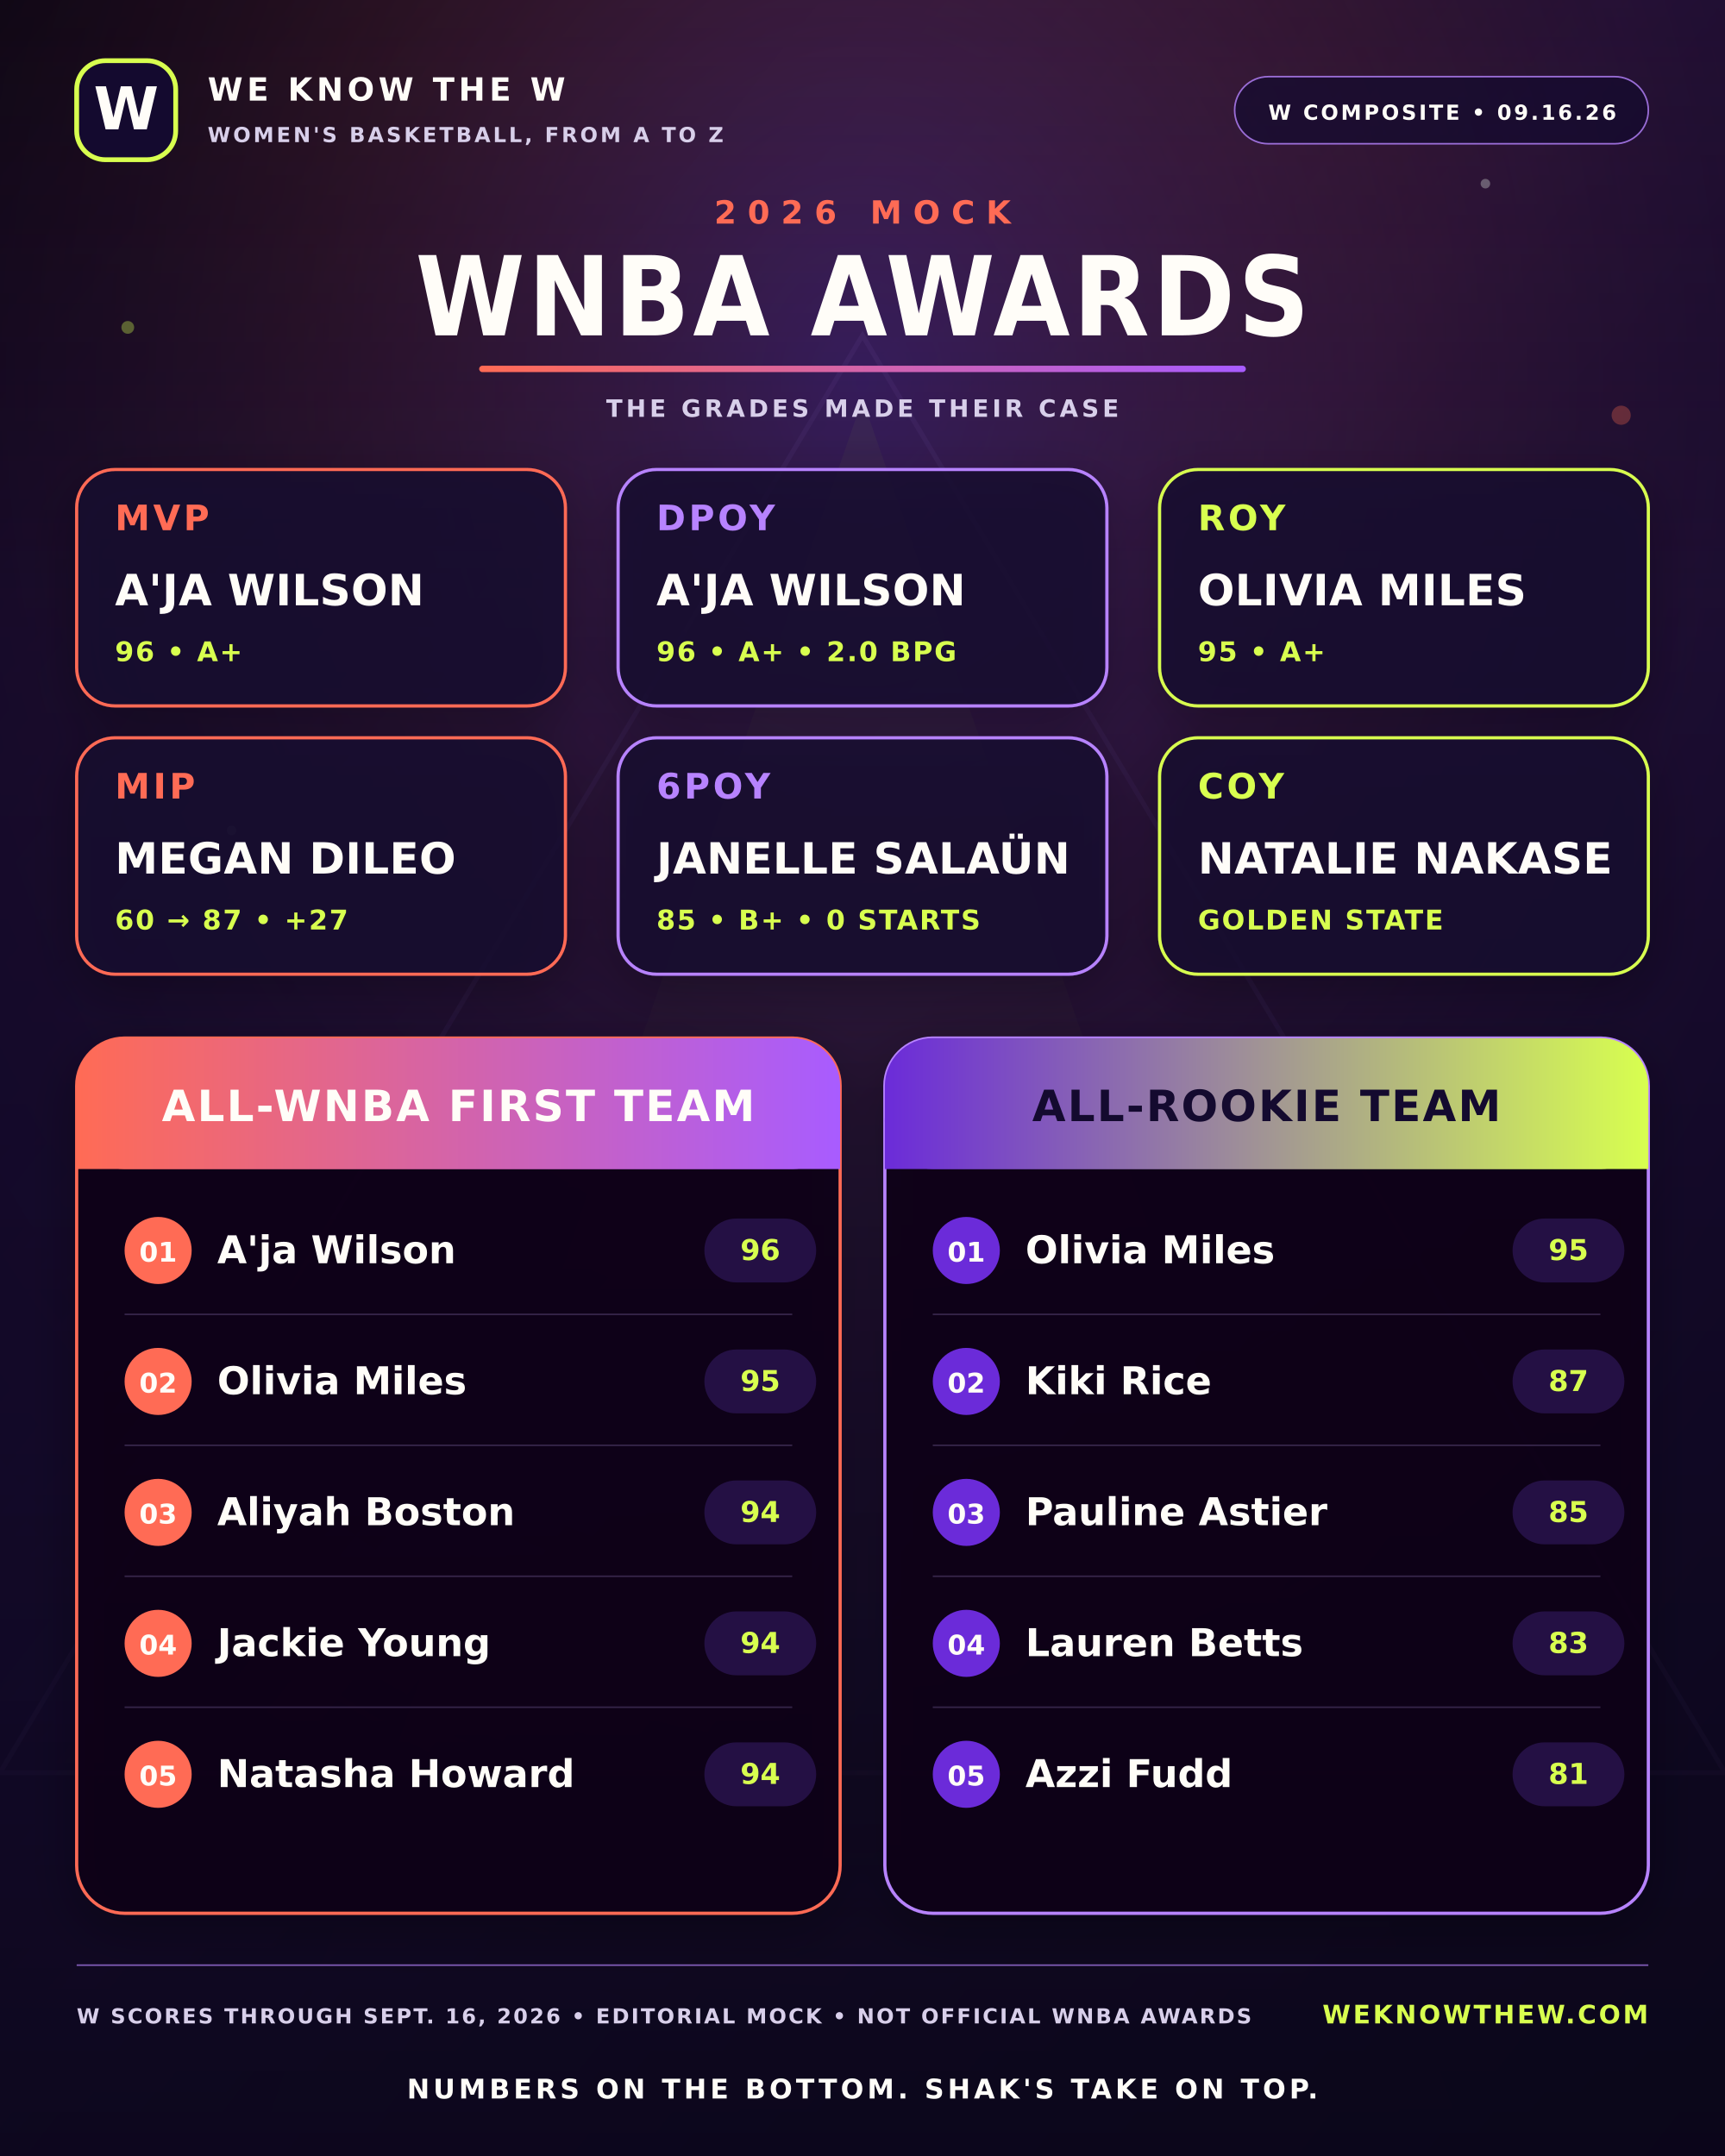
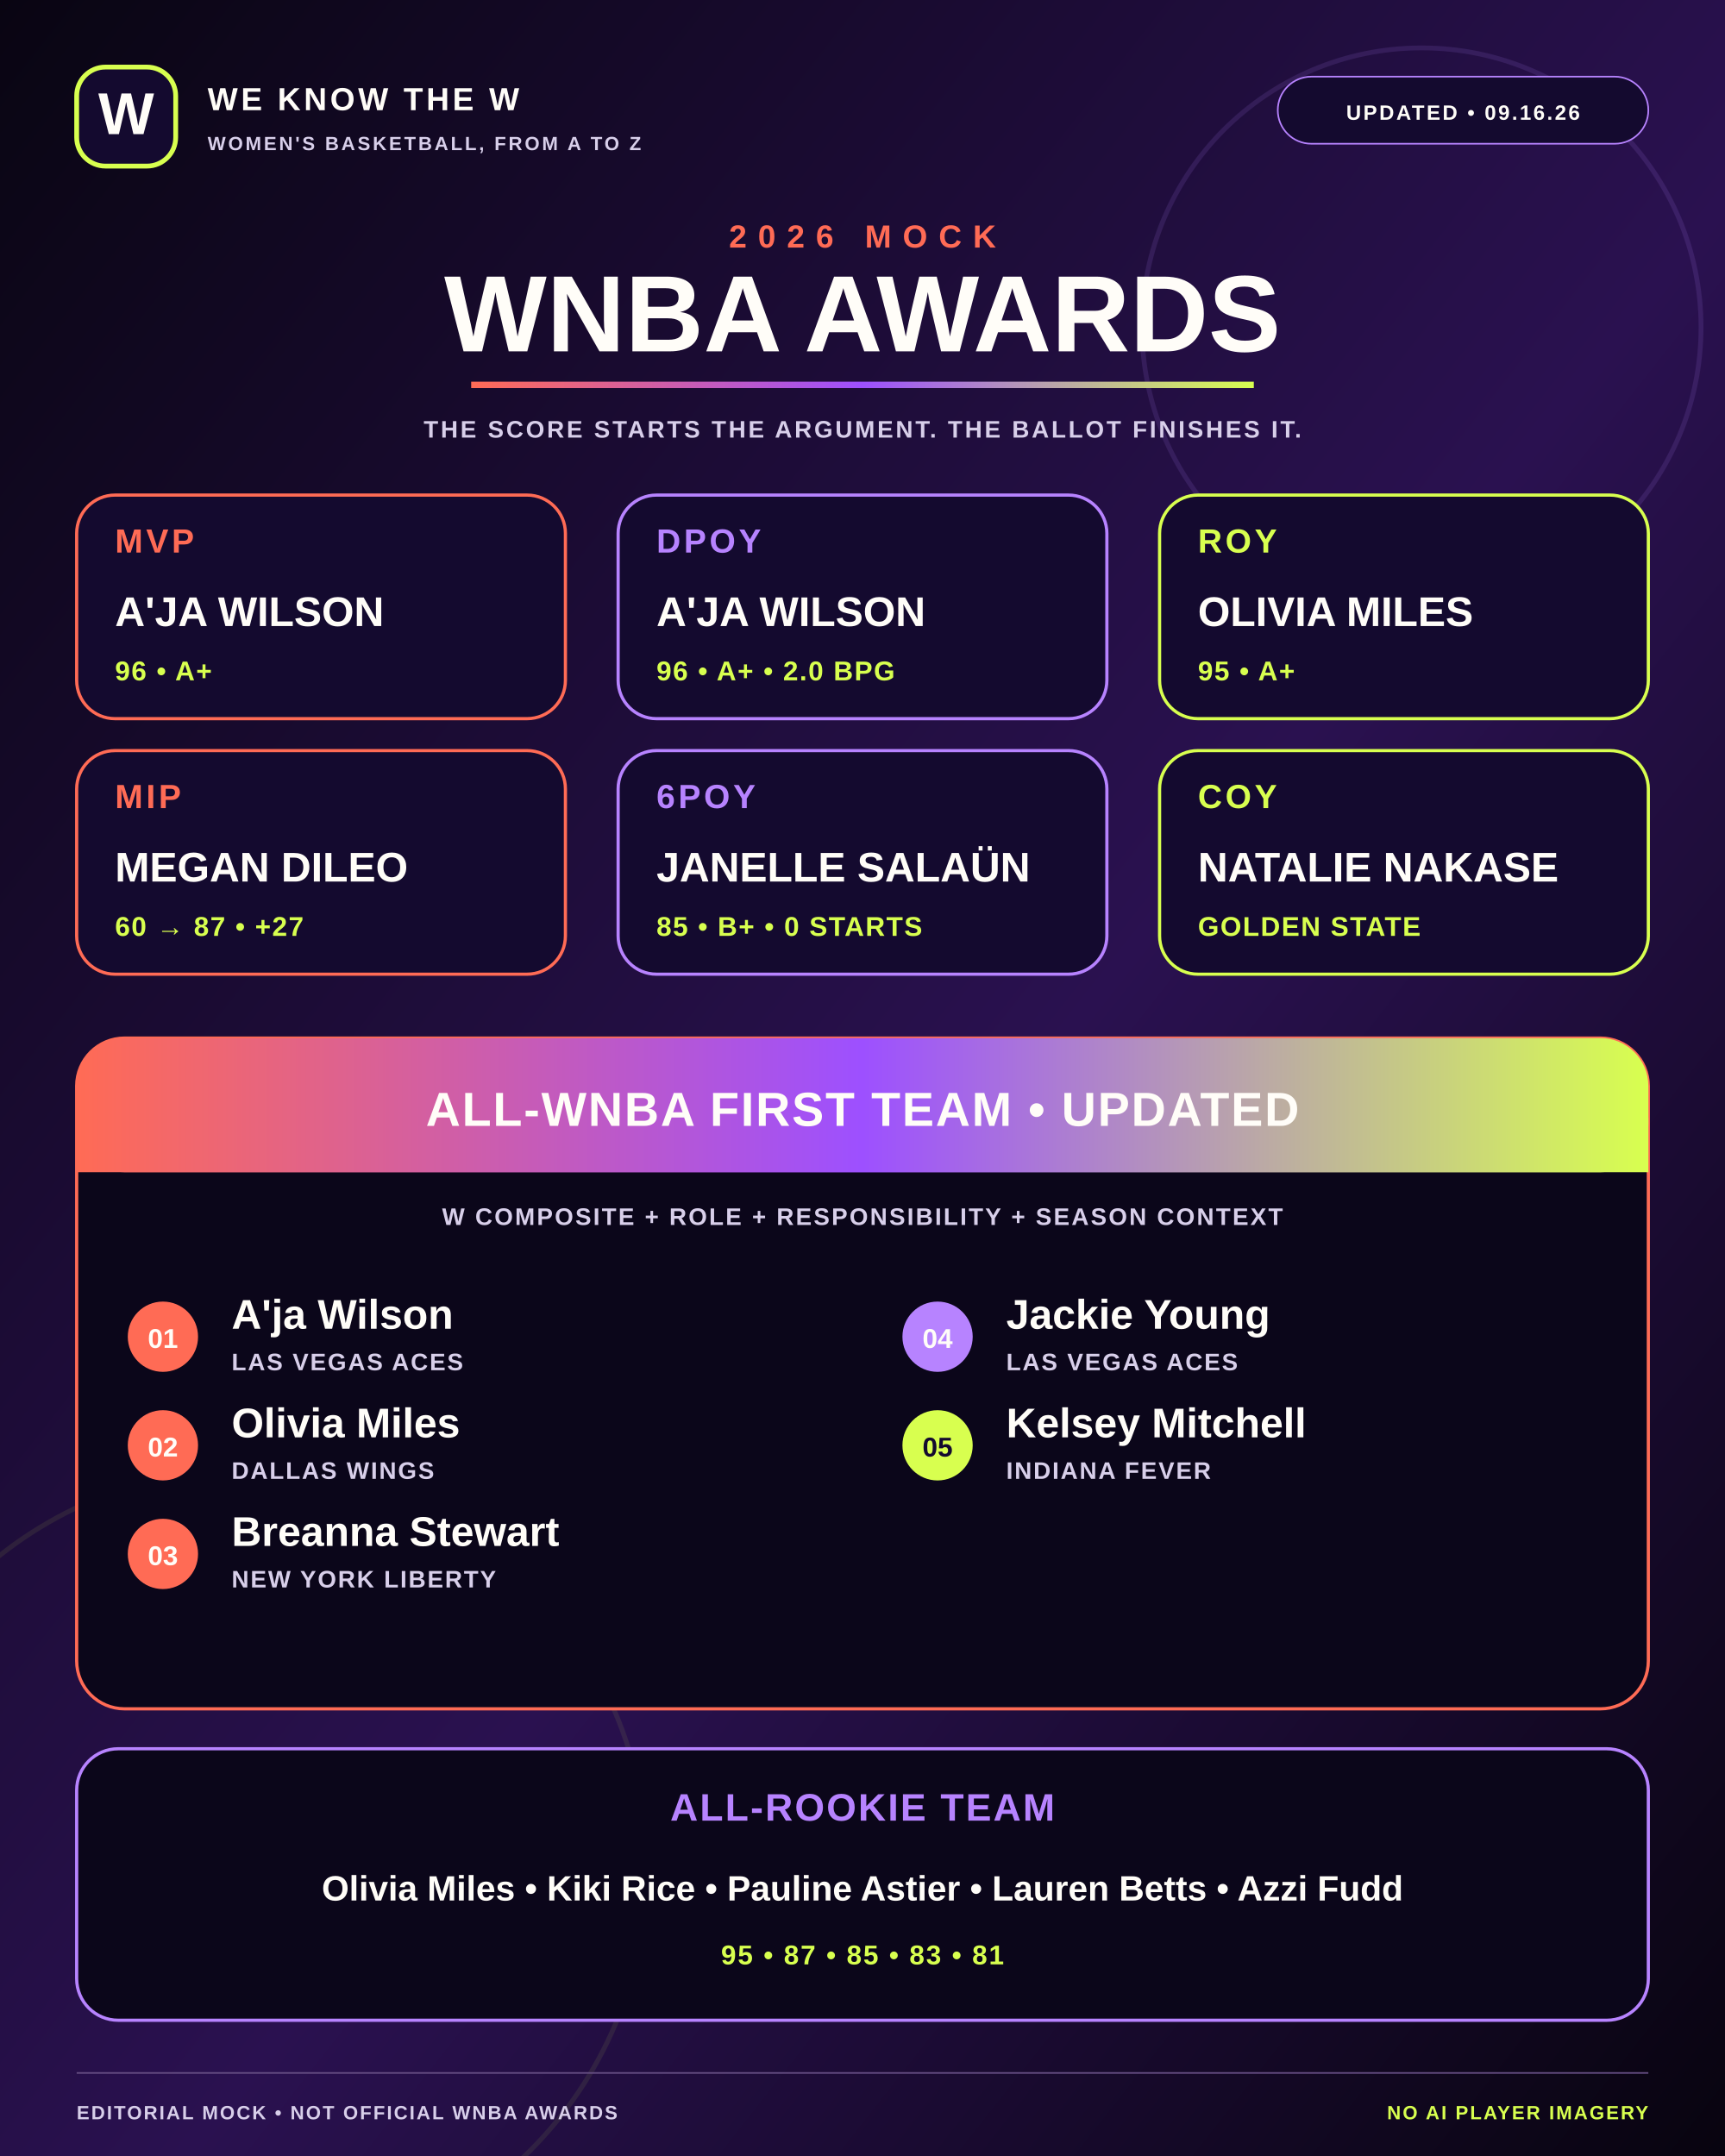
<svg xmlns="http://www.w3.org/2000/svg" width="1080" height="1350" viewBox="0 0 1080 1350">
  <defs>
-     <linearGradient id="arenaBase" x1="0" y1="0" x2="1" y2="1">
-       <stop offset="0" stop-color="#07030f" />
-       <stop offset="0.48" stop-color="#241044" />
-       <stop offset="1" stop-color="#090512" />
+     <linearGradient id="b" x1="0" y1="0" x2="1" y2="1">
+       <stop stop-color="#090512" />
+       <stop offset=".55" stop-color="#2a1150" />
+       <stop offset="1" stop-color="#08040f" />
    </linearGradient>
-     <radialGradient id="arenaGlow" cx="50%" cy="18%" r="78%">
-       <stop offset="0" stop-color="#a85cff" stop-opacity=".46" />
-       <stop offset=".42" stop-color="#ff6b55" stop-opacity=".18" />
-       <stop offset="1" stop-color="#07030f" stop-opacity="0" />
-     </radialGradient>
-     <linearGradient id="courtGlow" x1="0" y1="0" x2="0" y2="1">
-       <stop offset="0" stop-color="#d8ff4f" stop-opacity=".24" />
-       <stop offset="1" stop-color="#d8ff4f" stop-opacity="0" />
-     </linearGradient>
-     <linearGradient id="veil" x1="0" y1="0" x2="0" y2="1">
-       <stop offset="0" stop-color="#0b061a" stop-opacity="0.36" />
-       <stop offset="0.30" stop-color="#140a2f" stop-opacity="0.62" />
-       <stop offset="1" stop-color="#0b061a" stop-opacity="0.91" />
-     </linearGradient>
-     <linearGradient id="coralPurple" x1="0" y1="0" x2="1" y2="0">
-       <stop offset="0" stop-color="#ff6b55" />
-       <stop offset="1" stop-color="#a85cff" />
-     </linearGradient>
-     <linearGradient id="purpleLime" x1="0" y1="0" x2="1" y2="0">
-       <stop offset="0" stop-color="#6b2bd9" />
+     <linearGradient id="g" x1="0" y1="0" x2="1" y2="0">
+       <stop stop-color="#ff6b55" />
+       <stop offset=".5" stop-color="#9d50ff" />
      <stop offset="1" stop-color="#d8ff4f" />
    </linearGradient>
-     <filter id="shadow" x="-20%" y="-20%" width="140%" height="140%">
-       <feDropShadow dx="0" dy="10" stdDeviation="16" flood-color="#000" flood-opacity="0.32" />
-     </filter>
-     <filter id="glow" x="-60%" y="-60%" width="220%" height="220%">
-       <feGaussianBlur stdDeviation="9" result="blur" />
-       <feMerge>
-         <feMergeNode in="blur" />
-         <feMergeNode in="SourceGraphic" />
-       </feMerge>
-     </filter>
-     <style>
-       .sans { font-family: 'DejaVu Sans', Arial, sans-serif; }
-       .cond { font-family: 'DejaVu Sans', Arial, sans-serif; font-stretch: condensed; }
-       .cream { fill: #fffdf8; }
-       .muted { fill: #d8cfea; }
-       .coral { fill: #ff6b55; }
-       .lime { fill: #d8ff4f; }
-       .purple { fill: #b783ff; }
-       .label { font-size: 22px; font-weight: 900; letter-spacing: 2px; }
-       .winner { font-size: 27px; font-weight: 900; letter-spacing: .2px; }
-       .score { font-size: 17px; font-weight: 800; letter-spacing: 1px; }
-       .list-name { font-size: 24px; font-weight: 800; }
-       .list-score { font-size: 18px; font-weight: 900; }
-     </style>
+     <style>.t{font-family:Arial,Helvetica,sans-serif}.w{fill:#fffdf8}.m{fill:#d8cfea}.l{fill:#d8ff4f}.p{fill:#b783ff}.c{fill:#ff6b55}.h{font-weight:900}</style>
  </defs>
-   <rect x="0" y="0" width="1080" height="1350" fill="url(#arenaBase)" />
-   <rect x="0" y="0" width="1080" height="1350" fill="url(#arenaGlow)" />
-   <path d="M0 1110 L540 210 L1080 1110 Z" fill="none" stroke="#b783ff" stroke-opacity=".16" stroke-width="3" />
-   <path d="M160 1350 L540 250 L920 1350" fill="url(#courtGlow)" opacity=".36" />
-   <circle cx="80" cy="205" r="4" fill="#d8ff4f" opacity=".7" />
-   <circle cx="1015" cy="260" r="6" fill="#ff6b55" opacity=".7" />
-   <circle cx="930" cy="115" r="3" fill="#fffdf8" opacity=".58" />
-   <circle cx="145" cy="520" r="3" fill="#fffdf8" opacity=".42" />
-   <rect x="0" y="0" width="1080" height="1350" fill="url(#veil)" />
-   <g transform="translate(48 38)">
-     <rect width="62" height="62" rx="18" fill="#140a2f" stroke="#d8ff4f" stroke-width="3" />
-     <text x="31" y="43" text-anchor="middle" class="sans cream" font-size="37" font-weight="1000">W</text>
-     <text x="82" y="25" class="sans cream" font-size="20" font-weight="900" letter-spacing="2.5">WE KNOW THE W</text>
-     <text x="82" y="51" class="sans muted" font-size="13" font-weight="700" letter-spacing="1.6">WOMEN'S BASKETBALL, FROM A TO Z</text>
+   <rect width="1080" height="1350" fill="url(#b)" />
+   <circle cx="890" cy="205" r="175" fill="none" stroke="#b783ff" stroke-opacity=".13" stroke-width="3" />
+   <circle cx="155" cy="1170" r="250" fill="none" stroke="#d8ff4f" stroke-opacity=".08" stroke-width="3" />
+   <g class="t">
+     <rect x="48" y="42" width="62" height="62" rx="18" fill="#140a2f" stroke="#d8ff4f" stroke-width="3" />
+     <text x="79" y="84" text-anchor="middle" class="w h" font-size="37">W</text>
+     <text x="130" y="69" class="w h" font-size="20" letter-spacing="2">WE KNOW THE W</text>
+     <text x="130" y="94" class="m" font-size="12" font-weight="700" letter-spacing="1.5">WOMEN'S BASKETBALL, FROM A TO Z</text>
+     <rect x="800" y="48" width="232" height="42" rx="21" fill="#140a2f" stroke="#b783ff" />
+     <text x="916" y="75" text-anchor="middle" class="w h" font-size="13" letter-spacing="1.3">UPDATED • 09.16.26</text>
+     <text x="540" y="155" text-anchor="middle" class="c h" font-size="20" letter-spacing="7">2026 MOCK</text>
+     <text x="540" y="220" text-anchor="middle" class="w h" font-size="68">WNBA AWARDS</text>
+     <rect x="295" y="239" width="490" height="4" fill="url(#g)" />
+     <text x="540" y="274" text-anchor="middle" class="m h" font-size="15" letter-spacing="1.5">THE SCORE STARTS THE ARGUMENT. THE BALLOT FINISHES IT.</text>
+     <rect x="48" y="310" width="306" height="140" rx="24" fill="#140a2f" stroke="#ff6b55" stroke-width="2" />
+     <text x="72" y="346" fill="#ff6b55" class="h" font-size="21" letter-spacing="2">MVP</text>
+     <text x="72" y="392" class="w h" font-size="26">A'JA WILSON</text>
+     <text x="72" y="426" class="l h" font-size="17" letter-spacing=".8">96 • A+</text>
+     <rect x="387" y="310" width="306" height="140" rx="24" fill="#140a2f" stroke="#b783ff" stroke-width="2" />
+     <text x="411" y="346" fill="#b783ff" class="h" font-size="21" letter-spacing="2">DPOY</text>
+     <text x="411" y="392" class="w h" font-size="26">A'JA WILSON</text>
+     <text x="411" y="426" class="l h" font-size="17" letter-spacing=".8">96 • A+ • 2.0 BPG</text>
+     <rect x="726" y="310" width="306" height="140" rx="24" fill="#140a2f" stroke="#d8ff4f" stroke-width="2" />
+     <text x="750" y="346" fill="#d8ff4f" class="h" font-size="21" letter-spacing="2">ROY</text>
+     <text x="750" y="392" class="w h" font-size="26">OLIVIA MILES</text>
+     <text x="750" y="426" class="l h" font-size="17" letter-spacing=".8">95 • A+</text>
+     <rect x="48" y="470" width="306" height="140" rx="24" fill="#140a2f" stroke="#ff6b55" stroke-width="2" />
+     <text x="72" y="506" fill="#ff6b55" class="h" font-size="21" letter-spacing="2">MIP</text>
+     <text x="72" y="552" class="w h" font-size="26">MEGAN DILEO</text>
+     <text x="72" y="586" class="l h" font-size="17" letter-spacing=".8">60 → 87 • +27</text>
+     <rect x="387" y="470" width="306" height="140" rx="24" fill="#140a2f" stroke="#b783ff" stroke-width="2" />
+     <text x="411" y="506" fill="#b783ff" class="h" font-size="21" letter-spacing="2">6POY</text>
+     <text x="411" y="552" class="w h" font-size="26">JANELLE SALAÜN</text>
+     <text x="411" y="586" class="l h" font-size="17" letter-spacing=".8">85 • B+ • 0 STARTS</text>
+     <rect x="726" y="470" width="306" height="140" rx="24" fill="#140a2f" stroke="#d8ff4f" stroke-width="2" />
+     <text x="750" y="506" fill="#d8ff4f" class="h" font-size="21" letter-spacing="2">COY</text>
+     <text x="750" y="552" class="w h" font-size="26">NATALIE NAKASE</text>
+     <text x="750" y="586" class="l h" font-size="17" letter-spacing=".8">GOLDEN STATE</text>
+     <rect x="48" y="650" width="984" height="420" rx="30" fill="#0b061a" stroke="#ff6b55" stroke-width="2" />
+     <rect x="48" y="650" width="984" height="84" rx="30" fill="url(#g)" />
+     <rect x="48" y="700" width="984" height="34" fill="url(#g)" />
+     <text x="540" y="705" text-anchor="middle" class="w h" font-size="30" letter-spacing="1">ALL-WNBA FIRST TEAM • UPDATED</text>
+     <text x="540" y="767" text-anchor="middle" class="m h" font-size="15" letter-spacing="1.2">W COMPOSITE + ROLE + RESPONSIBILITY + SEASON CONTEXT</text>
+     <circle cx="102" cy="837" r="22" fill="#ff6b55" />
+     <text x="102" y="844" text-anchor="middle" fill="#fffdf8" class="h" font-size="17">01</text>
+     <text x="145" y="832" class="w h" font-size="26">A'ja Wilson</text>
+     <text x="145" y="858" class="m h" font-size="15" letter-spacing="1">LAS VEGAS ACES</text>
+     <circle cx="102" cy="905" r="22" fill="#ff6b55" />
+     <text x="102" y="912" text-anchor="middle" fill="#fffdf8" class="h" font-size="17">02</text>
+     <text x="145" y="900" class="w h" font-size="26">Olivia Miles</text>
+     <text x="145" y="926" class="m h" font-size="15" letter-spacing="1">DALLAS WINGS</text>
+     <circle cx="102" cy="973" r="22" fill="#ff6b55" />
+     <text x="102" y="980" text-anchor="middle" fill="#fffdf8" class="h" font-size="17">03</text>
+     <text x="145" y="968" class="w h" font-size="26">Breanna Stewart</text>
+     <text x="145" y="994" class="m h" font-size="15" letter-spacing="1">NEW YORK LIBERTY</text>
+     <circle cx="587" cy="837" r="22" fill="#b783ff" />
+     <text x="587" y="844" text-anchor="middle" fill="#fffdf8" class="h" font-size="17">04</text>
+     <text x="630" y="832" class="w h" font-size="26">Jackie Young</text>
+     <text x="630" y="858" class="m h" font-size="15" letter-spacing="1">LAS VEGAS ACES</text>
+     <circle cx="587" cy="905" r="22" fill="#d8ff4f" />
+     <text x="587" y="912" text-anchor="middle" fill="#140a2f" class="h" font-size="17">05</text>
+     <text x="630" y="900" class="w h" font-size="26">Kelsey Mitchell</text>
+     <text x="630" y="926" class="m h" font-size="15" letter-spacing="1">INDIANA FEVER</text>
+     <rect x="48" y="1095" width="984" height="170" rx="26" fill="#0b061a" stroke="#b783ff" stroke-width="2" />
+     <text x="540" y="1140" text-anchor="middle" class="p h" font-size="24" letter-spacing="1.2">ALL-ROOKIE TEAM</text>
+     <text x="540" y="1190" text-anchor="middle" class="w h" font-size="22">Olivia Miles • Kiki Rice • Pauline Astier • Lauren Betts • Azzi Fudd</text>
+     <text x="540" y="1230" text-anchor="middle" class="l h" font-size="17" letter-spacing="1">95 • 87 • 85 • 83 • 81</text>
+     <line x1="48" y1="1298" x2="1032" y2="1298" stroke="#654e83" />
+     <text x="48" y="1327" class="m h" font-size="12" letter-spacing="1.1">EDITORIAL MOCK • NOT OFFICIAL WNBA AWARDS</text>
+     <text x="1032" y="1327" text-anchor="end" class="l h" font-size="12" letter-spacing="1.1">NO AI PLAYER IMAGERY</text>
  </g>
-   <g transform="translate(773 48)">
-     <rect width="259" height="42" rx="21" fill="#140a2f" fill-opacity=".72" stroke="#b783ff" stroke-opacity=".8" />
-     <text x="130" y="27" text-anchor="middle" class="sans cream" font-size="13" font-weight="900" letter-spacing="1.5">W COMPOSITE • 09.16.26</text>
-   </g>
-   <text x="540" y="140" text-anchor="middle" class="sans coral" font-size="20" font-weight="900" letter-spacing="7">2026 MOCK</text>
-   <text x="540" y="210" text-anchor="middle" class="cond cream" font-size="69" font-weight="1000" letter-spacing="2">WNBA AWARDS</text>
-   <rect x="300" y="229" width="480" height="4" rx="2" fill="url(#coralPurple)" />
-   <text x="540" y="261" text-anchor="middle" class="sans muted" font-size="15" font-weight="800" letter-spacing="2.2">THE GRADES MADE THEIR CASE</text>
-   <g filter="url(#shadow)">
-     <rect x="48" y="294" width="306" height="148" rx="24" fill="#140a2f" fill-opacity=".83" stroke="#ff6b55" stroke-width="2" />
-     <rect x="387" y="294" width="306" height="148" rx="24" fill="#140a2f" fill-opacity=".83" stroke="#b783ff" stroke-width="2" />
-     <rect x="726" y="294" width="306" height="148" rx="24" fill="#140a2f" fill-opacity=".83" stroke="#d8ff4f" stroke-width="2" />
-     <rect x="48" y="462" width="306" height="148" rx="24" fill="#140a2f" fill-opacity=".83" stroke="#ff6b55" stroke-width="2" />
-     <rect x="387" y="462" width="306" height="148" rx="24" fill="#140a2f" fill-opacity=".83" stroke="#b783ff" stroke-width="2" />
-     <rect x="726" y="462" width="306" height="148" rx="24" fill="#140a2f" fill-opacity=".83" stroke="#d8ff4f" stroke-width="2" />
-   </g>
-   <g class="sans">
-     <text x="72" y="332" class="label coral">MVP</text>
-     <text x="72" y="379" class="winner cream">A'JA WILSON</text>
-     <text x="72" y="414" class="score lime">96 • A+</text>
-     <text x="411" y="332" class="label purple">DPOY</text>
-     <text x="411" y="379" class="winner cream">A'JA WILSON</text>
-     <text x="411" y="414" class="score lime">96 • A+ • 2.0 BPG</text>
-     <text x="750" y="332" class="label lime">ROY</text>
-     <text x="750" y="379" class="winner cream">OLIVIA MILES</text>
-     <text x="750" y="414" class="score lime">95 • A+</text>
-     <text x="72" y="500" class="label coral">MIP</text>
-     <text x="72" y="547" class="winner cream">MEGAN DILEO</text>
-     <text x="72" y="582" class="score lime">60 → 87 • +27</text>
-     <text x="411" y="500" class="label purple">6POY</text>
-     <text x="411" y="547" class="winner cream">JANELLE SALAÜN</text>
-     <text x="411" y="582" class="score lime">85 • B+ • 0 STARTS</text>
-     <text x="750" y="500" class="label lime">COY</text>
-     <text x="750" y="547" class="winner cream">NATALIE NAKASE</text>
-     <text x="750" y="582" class="score lime">GOLDEN STATE</text>
-   </g>
-   <g filter="url(#shadow)">
-     <rect x="48" y="650" width="478" height="548" rx="30" fill="#0b061a" fill-opacity=".88" stroke="#ff6b55" stroke-width="2" />
-     <rect x="554" y="650" width="478" height="548" rx="30" fill="#0b061a" fill-opacity=".88" stroke="#b783ff" stroke-width="2" />
-   </g>
-   <rect x="48" y="650" width="478" height="82" rx="30" fill="url(#coralPurple)" />
-   <rect x="48" y="700" width="478" height="32" fill="url(#coralPurple)" />
-   <rect x="554" y="650" width="478" height="82" rx="30" fill="url(#purpleLime)" />
-   <rect x="554" y="700" width="478" height="32" fill="url(#purpleLime)" />
-   <text x="287" y="702" text-anchor="middle" class="sans cream" font-size="27" font-weight="1000" letter-spacing="1.2">ALL-WNBA FIRST TEAM</text>
-   <text x="793" y="702" text-anchor="middle" class="sans" fill="#140a2f" font-size="27" font-weight="1000" letter-spacing="1.2">ALL-ROOKIE TEAM</text>
-   <g class="sans">
-     <g transform="translate(78 762)">
-       <circle cx="21" cy="21" r="21" fill="#ff6b55" />
-       <text x="21" y="28" text-anchor="middle" class="cream" font-size="17" font-weight="1000">01</text>
-       <text x="58" y="29" class="list-name cream">A'ja Wilson</text>
-       <rect x="363" y="1" width="70" height="40" rx="20" fill="#241044" />
-       <text x="398" y="27" text-anchor="middle" class="list-score lime">96</text>
-     </g>
-     <line x1="78" y1="823" x2="496" y2="823" stroke="#654e83" stroke-opacity=".45" />
-     <g transform="translate(78 844)">
-       <circle cx="21" cy="21" r="21" fill="#ff6b55" />
-       <text x="21" y="28" text-anchor="middle" class="cream" font-size="17" font-weight="1000">02</text>
-       <text x="58" y="29" class="list-name cream">Olivia Miles</text>
-       <rect x="363" y="1" width="70" height="40" rx="20" fill="#241044" />
-       <text x="398" y="27" text-anchor="middle" class="list-score lime">95</text>
-     </g>
-     <line x1="78" y1="905" x2="496" y2="905" stroke="#654e83" stroke-opacity=".45" />
-     <g transform="translate(78 926)">
-       <circle cx="21" cy="21" r="21" fill="#ff6b55" />
-       <text x="21" y="28" text-anchor="middle" class="cream" font-size="17" font-weight="1000">03</text>
-       <text x="58" y="29" class="list-name cream">Aliyah Boston</text>
-       <rect x="363" y="1" width="70" height="40" rx="20" fill="#241044" />
-       <text x="398" y="27" text-anchor="middle" class="list-score lime">94</text>
-     </g>
-     <line x1="78" y1="987" x2="496" y2="987" stroke="#654e83" stroke-opacity=".45" />
-     <g transform="translate(78 1008)">
-       <circle cx="21" cy="21" r="21" fill="#ff6b55" />
-       <text x="21" y="28" text-anchor="middle" class="cream" font-size="17" font-weight="1000">04</text>
-       <text x="58" y="29" class="list-name cream">Jackie Young</text>
-       <rect x="363" y="1" width="70" height="40" rx="20" fill="#241044" />
-       <text x="398" y="27" text-anchor="middle" class="list-score lime">94</text>
-     </g>
-     <line x1="78" y1="1069" x2="496" y2="1069" stroke="#654e83" stroke-opacity=".45" />
-     <g transform="translate(78 1090)">
-       <circle cx="21" cy="21" r="21" fill="#ff6b55" />
-       <text x="21" y="28" text-anchor="middle" class="cream" font-size="17" font-weight="1000">05</text>
-       <text x="58" y="29" class="list-name cream">Natasha Howard</text>
-       <rect x="363" y="1" width="70" height="40" rx="20" fill="#241044" />
-       <text x="398" y="27" text-anchor="middle" class="list-score lime">94</text>
-     </g>
-   </g>
-   <g class="sans">
-     <g transform="translate(584 762)">
-       <circle cx="21" cy="21" r="21" fill="#6b2bd9" />
-       <text x="21" y="28" text-anchor="middle" class="cream" font-size="17" font-weight="1000">01</text>
-       <text x="58" y="29" class="list-name cream">Olivia Miles</text>
-       <rect x="363" y="1" width="70" height="40" rx="20" fill="#241044" />
-       <text x="398" y="27" text-anchor="middle" class="list-score lime">95</text>
-     </g>
-     <line x1="584" y1="823" x2="1002" y2="823" stroke="#654e83" stroke-opacity=".45" />
-     <g transform="translate(584 844)">
-       <circle cx="21" cy="21" r="21" fill="#6b2bd9" />
-       <text x="21" y="28" text-anchor="middle" class="cream" font-size="17" font-weight="1000">02</text>
-       <text x="58" y="29" class="list-name cream">Kiki Rice</text>
-       <rect x="363" y="1" width="70" height="40" rx="20" fill="#241044" />
-       <text x="398" y="27" text-anchor="middle" class="list-score lime">87</text>
-     </g>
-     <line x1="584" y1="905" x2="1002" y2="905" stroke="#654e83" stroke-opacity=".45" />
-     <g transform="translate(584 926)">
-       <circle cx="21" cy="21" r="21" fill="#6b2bd9" />
-       <text x="21" y="28" text-anchor="middle" class="cream" font-size="17" font-weight="1000">03</text>
-       <text x="58" y="29" class="list-name cream">Pauline Astier</text>
-       <rect x="363" y="1" width="70" height="40" rx="20" fill="#241044" />
-       <text x="398" y="27" text-anchor="middle" class="list-score lime">85</text>
-     </g>
-     <line x1="584" y1="987" x2="1002" y2="987" stroke="#654e83" stroke-opacity=".45" />
-     <g transform="translate(584 1008)">
-       <circle cx="21" cy="21" r="21" fill="#6b2bd9" />
-       <text x="21" y="28" text-anchor="middle" class="cream" font-size="17" font-weight="1000">04</text>
-       <text x="58" y="29" class="list-name cream">Lauren Betts</text>
-       <rect x="363" y="1" width="70" height="40" rx="20" fill="#241044" />
-       <text x="398" y="27" text-anchor="middle" class="list-score lime">83</text>
-     </g>
-     <line x1="584" y1="1069" x2="1002" y2="1069" stroke="#654e83" stroke-opacity=".45" />
-     <g transform="translate(584 1090)">
-       <circle cx="21" cy="21" r="21" fill="#6b2bd9" />
-       <text x="21" y="28" text-anchor="middle" class="cream" font-size="17" font-weight="1000">05</text>
-       <text x="58" y="29" class="list-name cream">Azzi Fudd</text>
-       <rect x="363" y="1" width="70" height="40" rx="20" fill="#241044" />
-       <text x="398" y="27" text-anchor="middle" class="list-score lime">81</text>
-     </g>
-   </g>
-   <rect x="48" y="1230" width="984" height="1" fill="#b783ff" fill-opacity=".65" />
-   <text x="48" y="1267" class="sans muted" font-size="13" font-weight="800" letter-spacing="1.2">W SCORES THROUGH SEPT. 16, 2026 • EDITORIAL MOCK • NOT OFFICIAL WNBA AWARDS</text>
-   <text x="1032" y="1267" text-anchor="end" class="sans lime" font-size="16" font-weight="1000" letter-spacing="1.5">WEKNOWTHEW.COM</text>
-   <text x="540" y="1314" text-anchor="middle" class="sans cream" font-size="17" font-weight="900" letter-spacing="2.2">NUMBERS ON THE BOTTOM. SHAK'S TAKE ON TOP.</text>
</svg>
